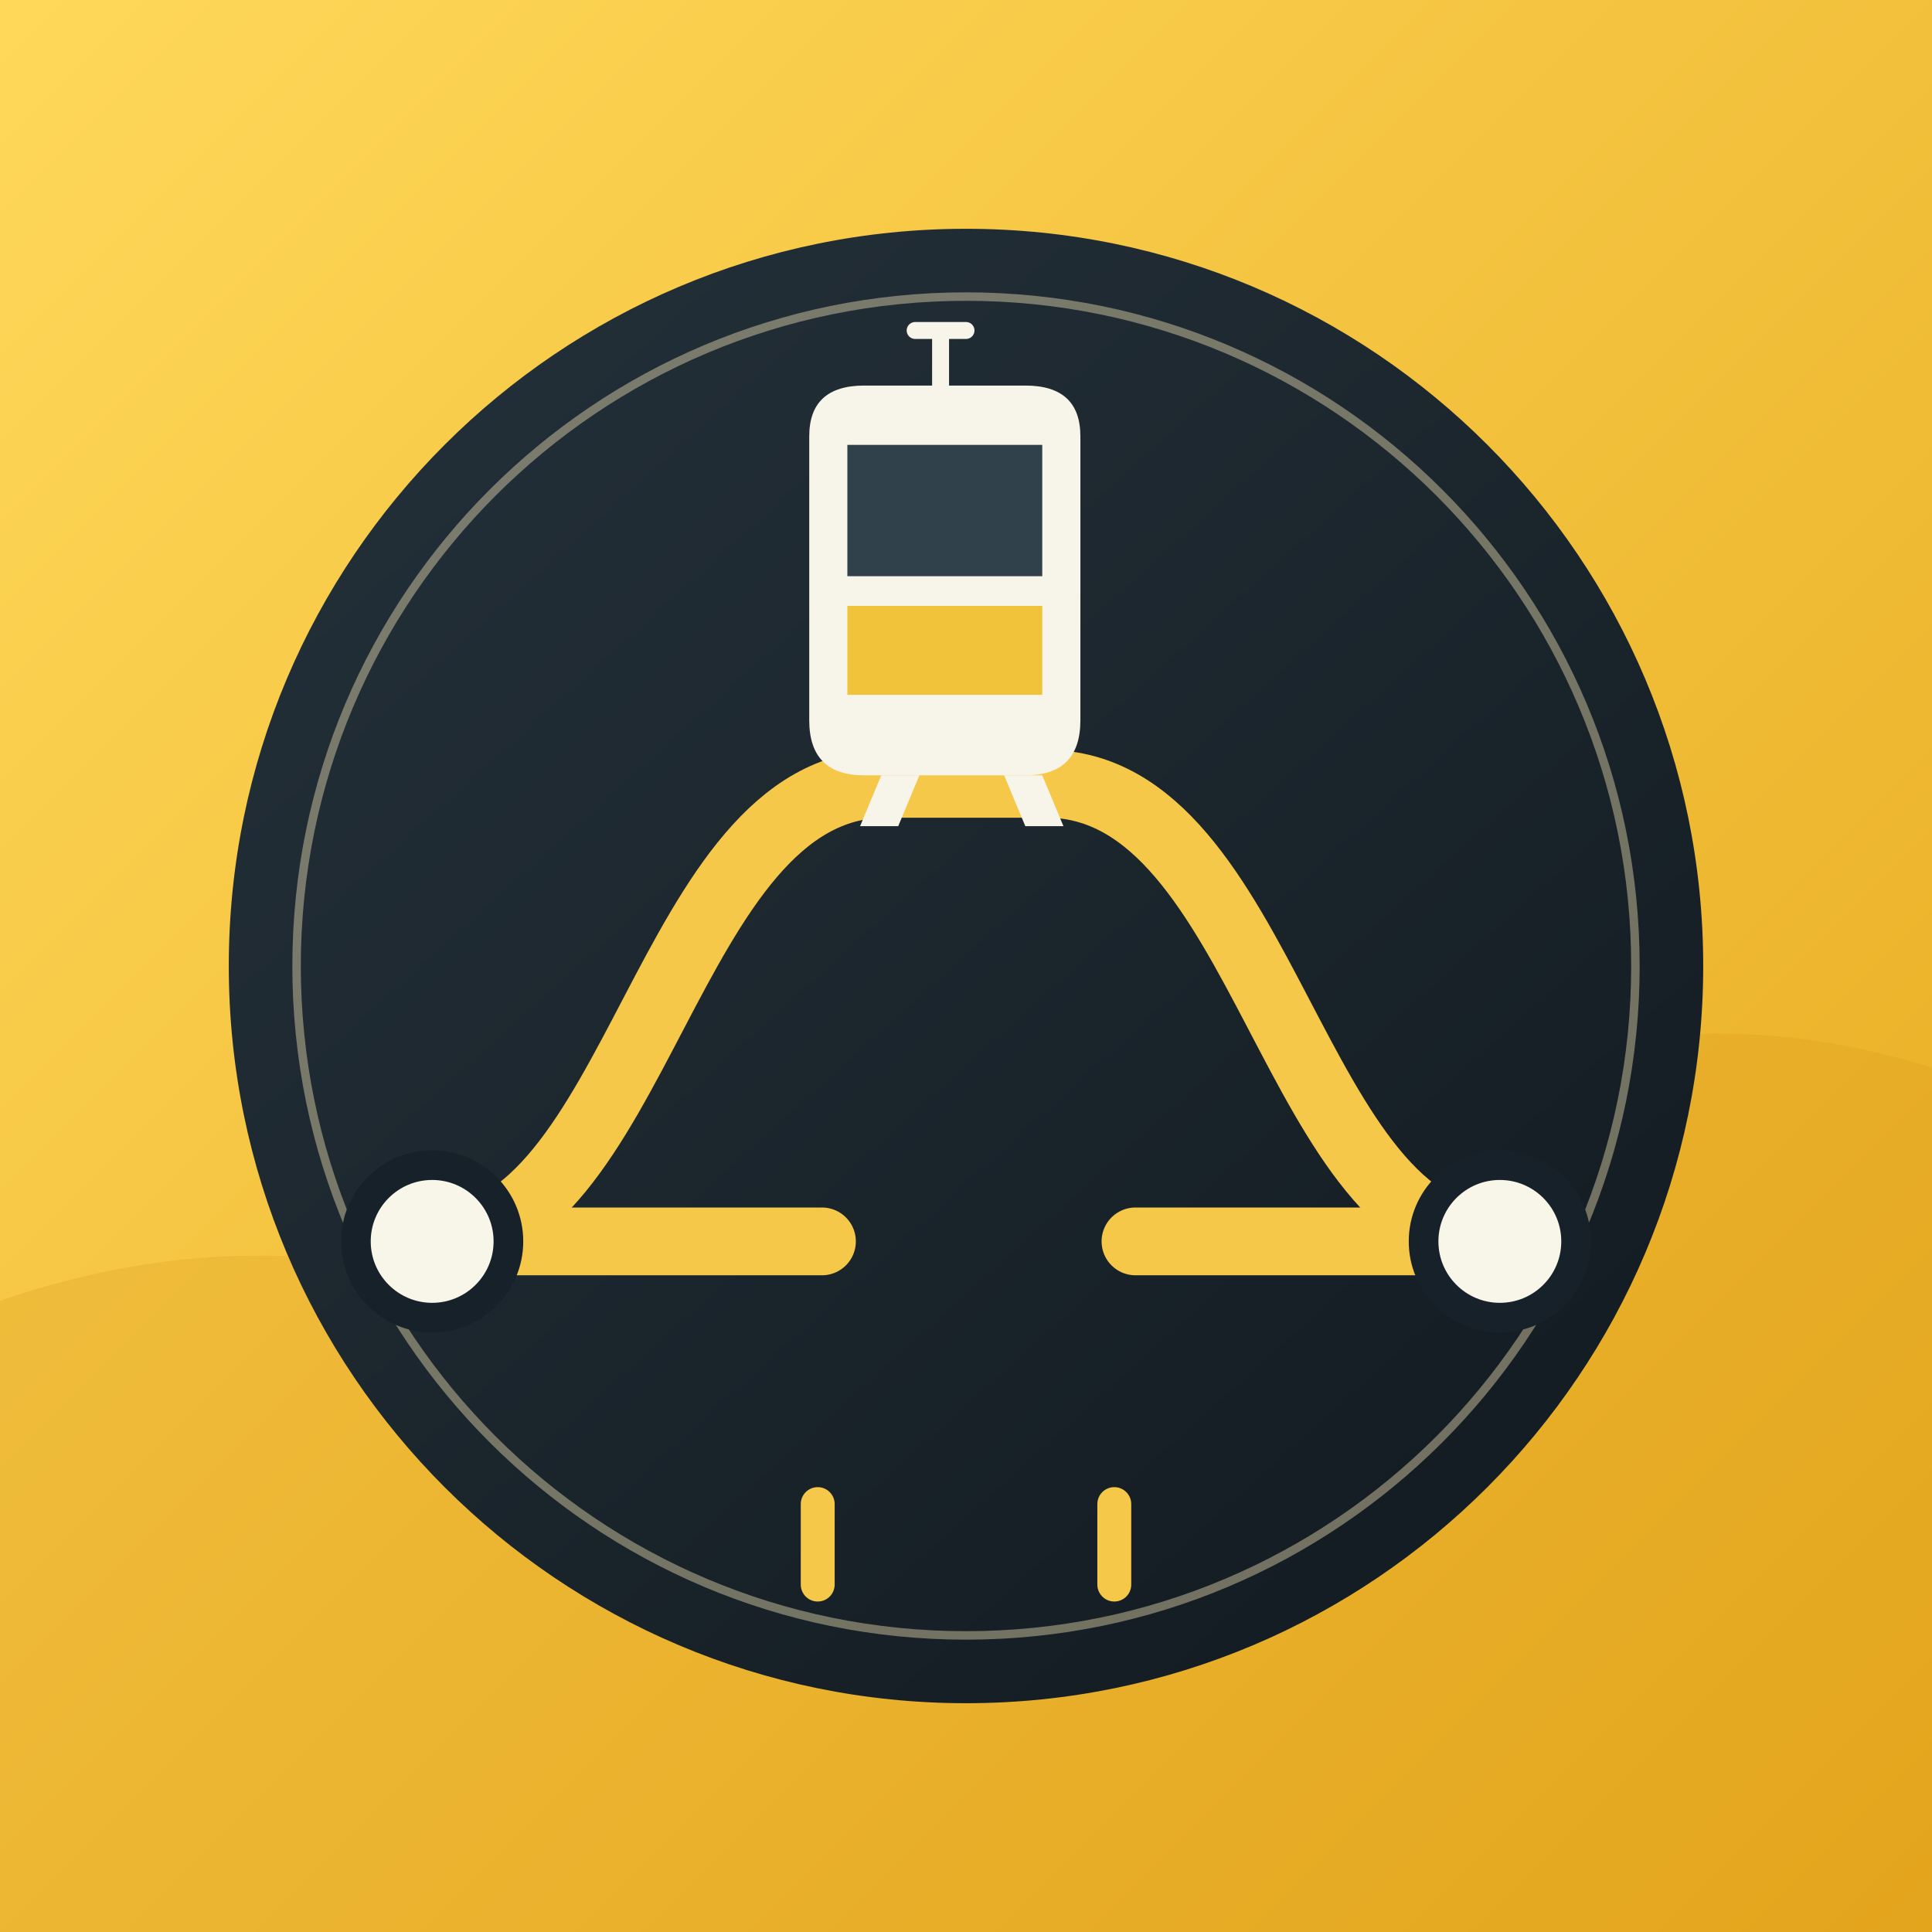
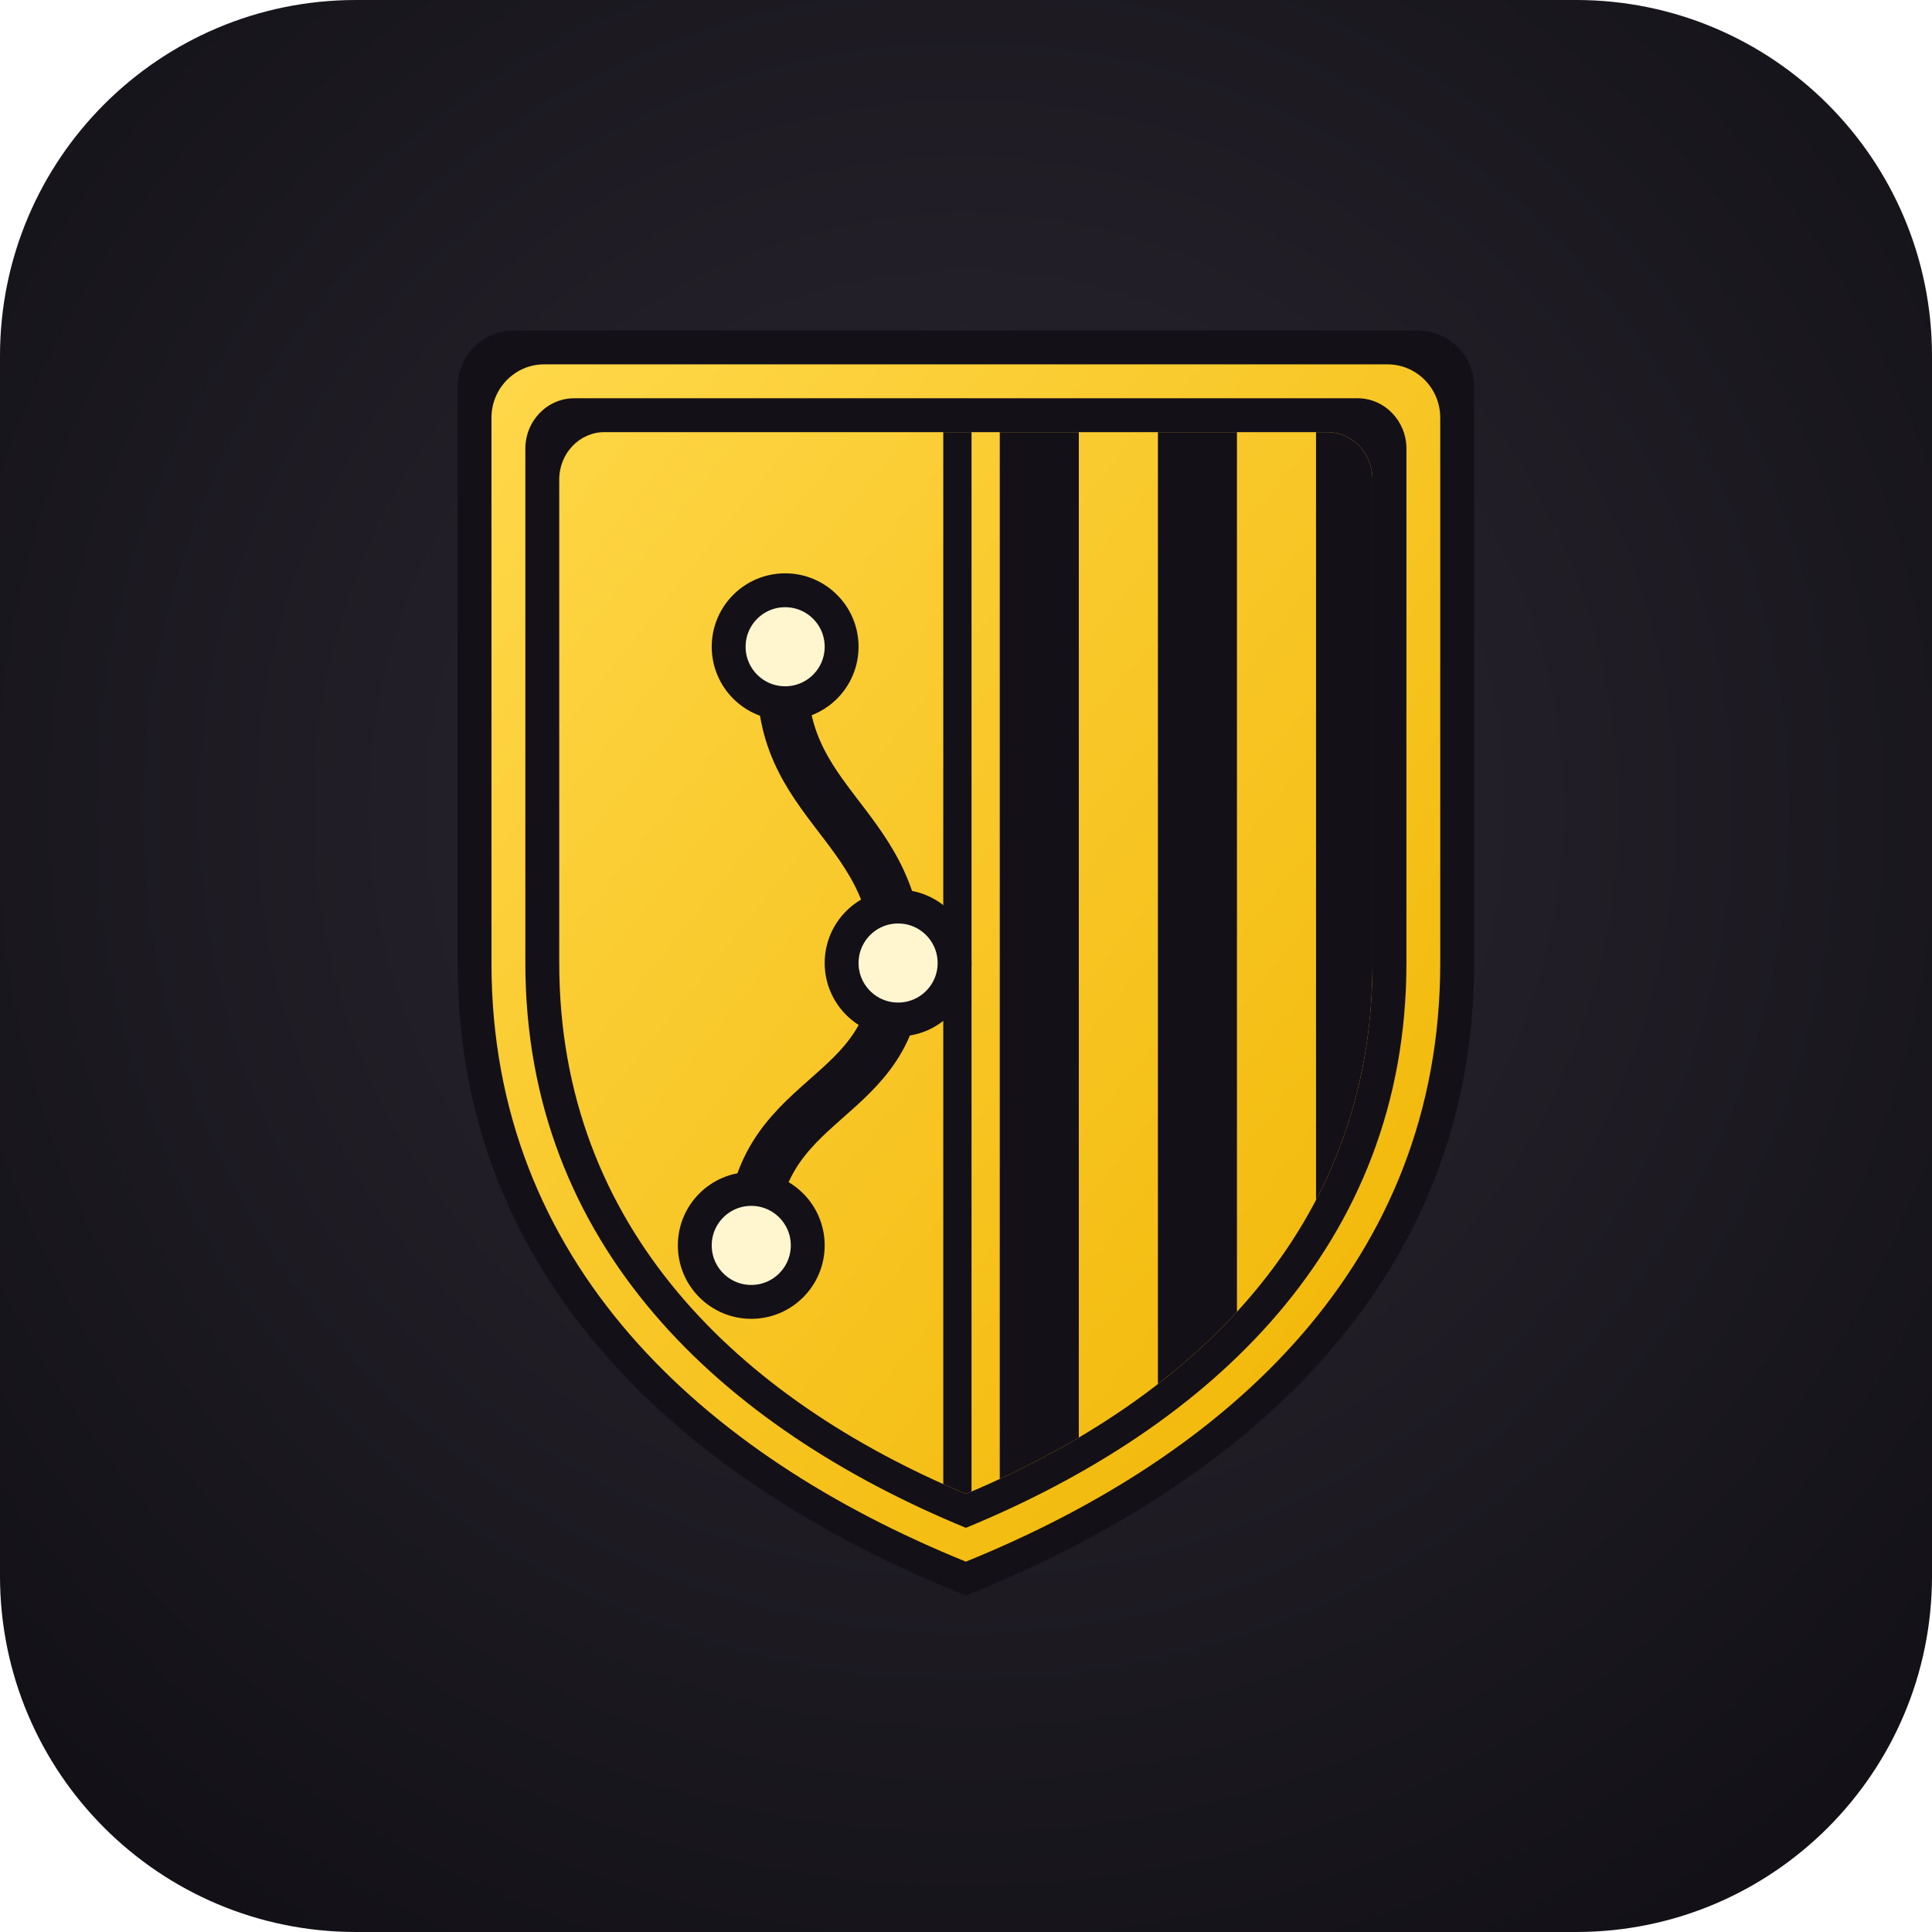
<svg xmlns="http://www.w3.org/2000/svg" width="456" height="456" viewBox="0 0 456 456">
  <defs>
-     <linearGradient id="gold" x1="0" y1="0" x2="1" y2="1">
-       <stop offset="0" stop-color="#FFD85A" />
-       <stop offset="1" stop-color="#E6A91D" />
-     </linearGradient>
-     <linearGradient id="night" x1="0" y1="0" x2="0.9" y2="1">
-       <stop offset="0" stop-color="#25323B" />
-       <stop offset="1" stop-color="#121A20" />
-     </linearGradient>
+     <radialGradient id="glow" cx=".5" cy=".42" r=".7">
+       <stop offset="0" stop-color="#2C2833" />
+       <stop offset="1" stop-color="#121016" />
+     </radialGradient>
  </defs>
-   <rect width="456" height="456" fill="url(#gold)" />
-   <path d="M0 307C99 273 145 334 232 303s137-78 224-51v204H0Z" fill="#D99617" opacity=".24" />
-   <circle cx="228" cy="228" r="174" fill="url(#night)" />
-   <circle cx="228" cy="228" r="158" fill="none" stroke="#FFF0BD" stroke-width="2" opacity=".4" />
-   <path d="M102 293c49 0 55-108 107-108h38c52 0 58 108 107 108" fill="none" stroke="#F6C84A" stroke-width="16" stroke-linecap="round" stroke-linejoin="round" />
-   <path d="M102 293h92m74 0h86" fill="none" stroke="#F6C84A" stroke-width="16" stroke-linecap="round" />
-   <circle cx="102" cy="293" r="18" fill="#F8F5E9" stroke="#172129" stroke-width="7" />
-   <circle cx="354" cy="293" r="18" fill="#F8F5E9" stroke="#172129" stroke-width="7" />
-   <g transform="translate(174 91)">
-     <path d="M17 12Q17 0 30 0h38q13 0 13 12v67q0 13-13 13H30Q17 92 17 79Z" fill="#F7F4E9" />
-     <path d="M26 14h46v31H26Z" fill="#30414B" />
-     <path d="M26 52h46v21H26Z" fill="#F0C33B" />
-     <path d="M34 92h9l-5 12h-9Zm29 0h9l5 12h-9Z" fill="#F7F4E9" />
-     <path d="M48 0v-13m-6 0h12" stroke="#F7F4E9" stroke-width="4" stroke-linecap="round" />
+   <rect width="456" height="456" rx="84" fill="url(#glow)" />
+   <g transform="translate(108 78) scale(1.333)">
+     <defs>
+       <clipPath id="fieldw">
+         <path transform="translate(18 18) scale(.8 .8393)" d="M10 0H170a10 10 0 0 1 10 10V112C180 168 140 204 90 224C40 204 0 168 0 112V10A10 10 0 0 1 10 0Z" />
+       </clipPath>
+       <linearGradient id="goldw" x1="0" y1="0" x2="1" y2="1">
+         <stop offset="0" stop-color="#FFD84A" />
+         <stop offset="1" stop-color="#F0B400" />
+       </linearGradient>
+     </defs>
+     <path d="M10 0H170a10 10 0 0 1 10 10V112C180 168 140 204 90 224C40 204 0 168 0 112V10A10 10 0 0 1 10 0Z" fill="#141018" />
+     <path transform="translate(6 6) scale(.9333 .9464)" d="M10 0H170a10 10 0 0 1 10 10V112C180 168 140 204 90 224C40 204 0 168 0 112V10A10 10 0 0 1 10 0Z" fill="url(#goldw)" />
+     <path transform="translate(12 12) scale(.8667 .8929)" d="M10 0H170a10 10 0 0 1 10 10V112C180 168 140 204 90 224C40 204 0 168 0 112V10A10 10 0 0 1 10 0Z" fill="#141018" />
+     <g clip-path="url(#fieldw)">
+       <rect x="0" y="0" width="180" height="224" fill="url(#goldw)" />
+       <g fill="#141018">
+         <rect x="96" y="0" width="14" height="224" />
+         <rect x="124" y="0" width="14" height="224" />
+         <rect x="152" y="0" width="14" height="224" />
+         <rect x="86" y="0" width="5" height="224" />
+       </g>
+       <path d="M52 162C52 134 78 138 78 112S54 84 58 56" fill="none" stroke="#141018" stroke-width="9" stroke-linecap="round" />
+       <g fill="#FFF6D0" stroke="#141018" stroke-width="6">
+         <circle cx="52" cy="162" r="10" />
+         <circle cx="78" cy="112" r="10" />
+         <circle cx="58" cy="56" r="10" />
+       </g>
+     </g>
  </g>
-   <path d="M193 355v19m70-19v19" stroke="#F6C84A" stroke-width="8" stroke-linecap="round" />
</svg>
